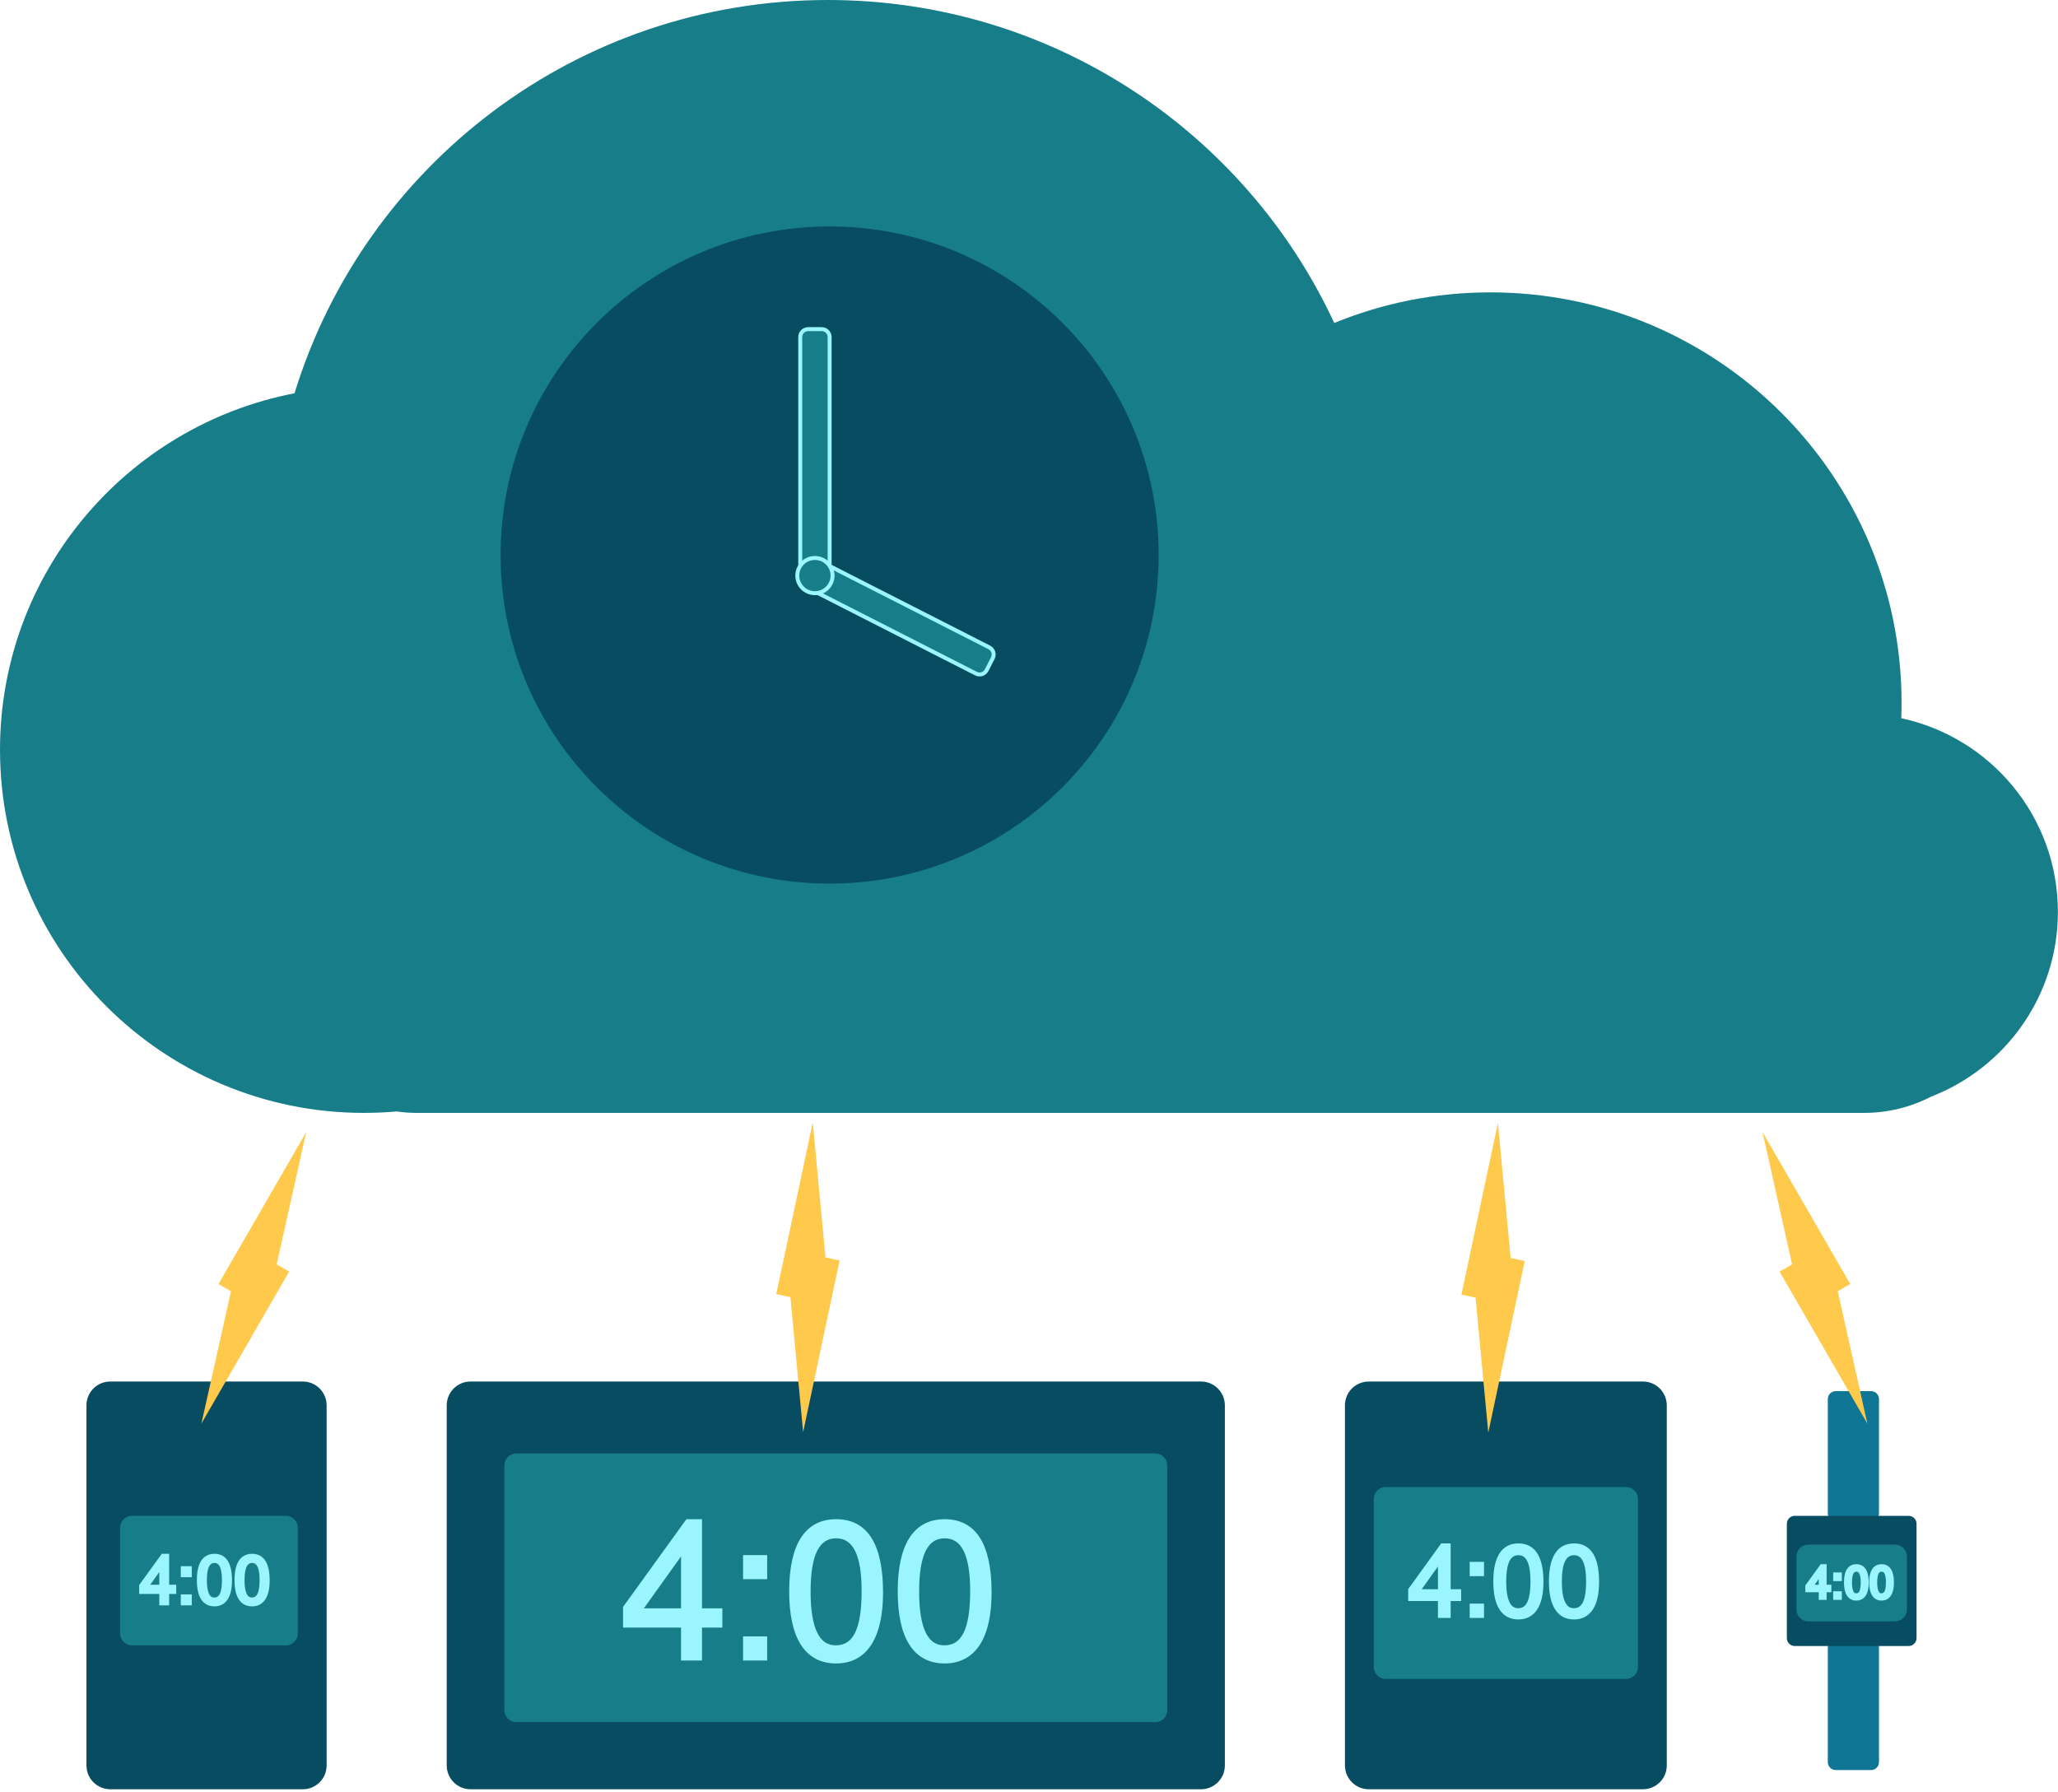
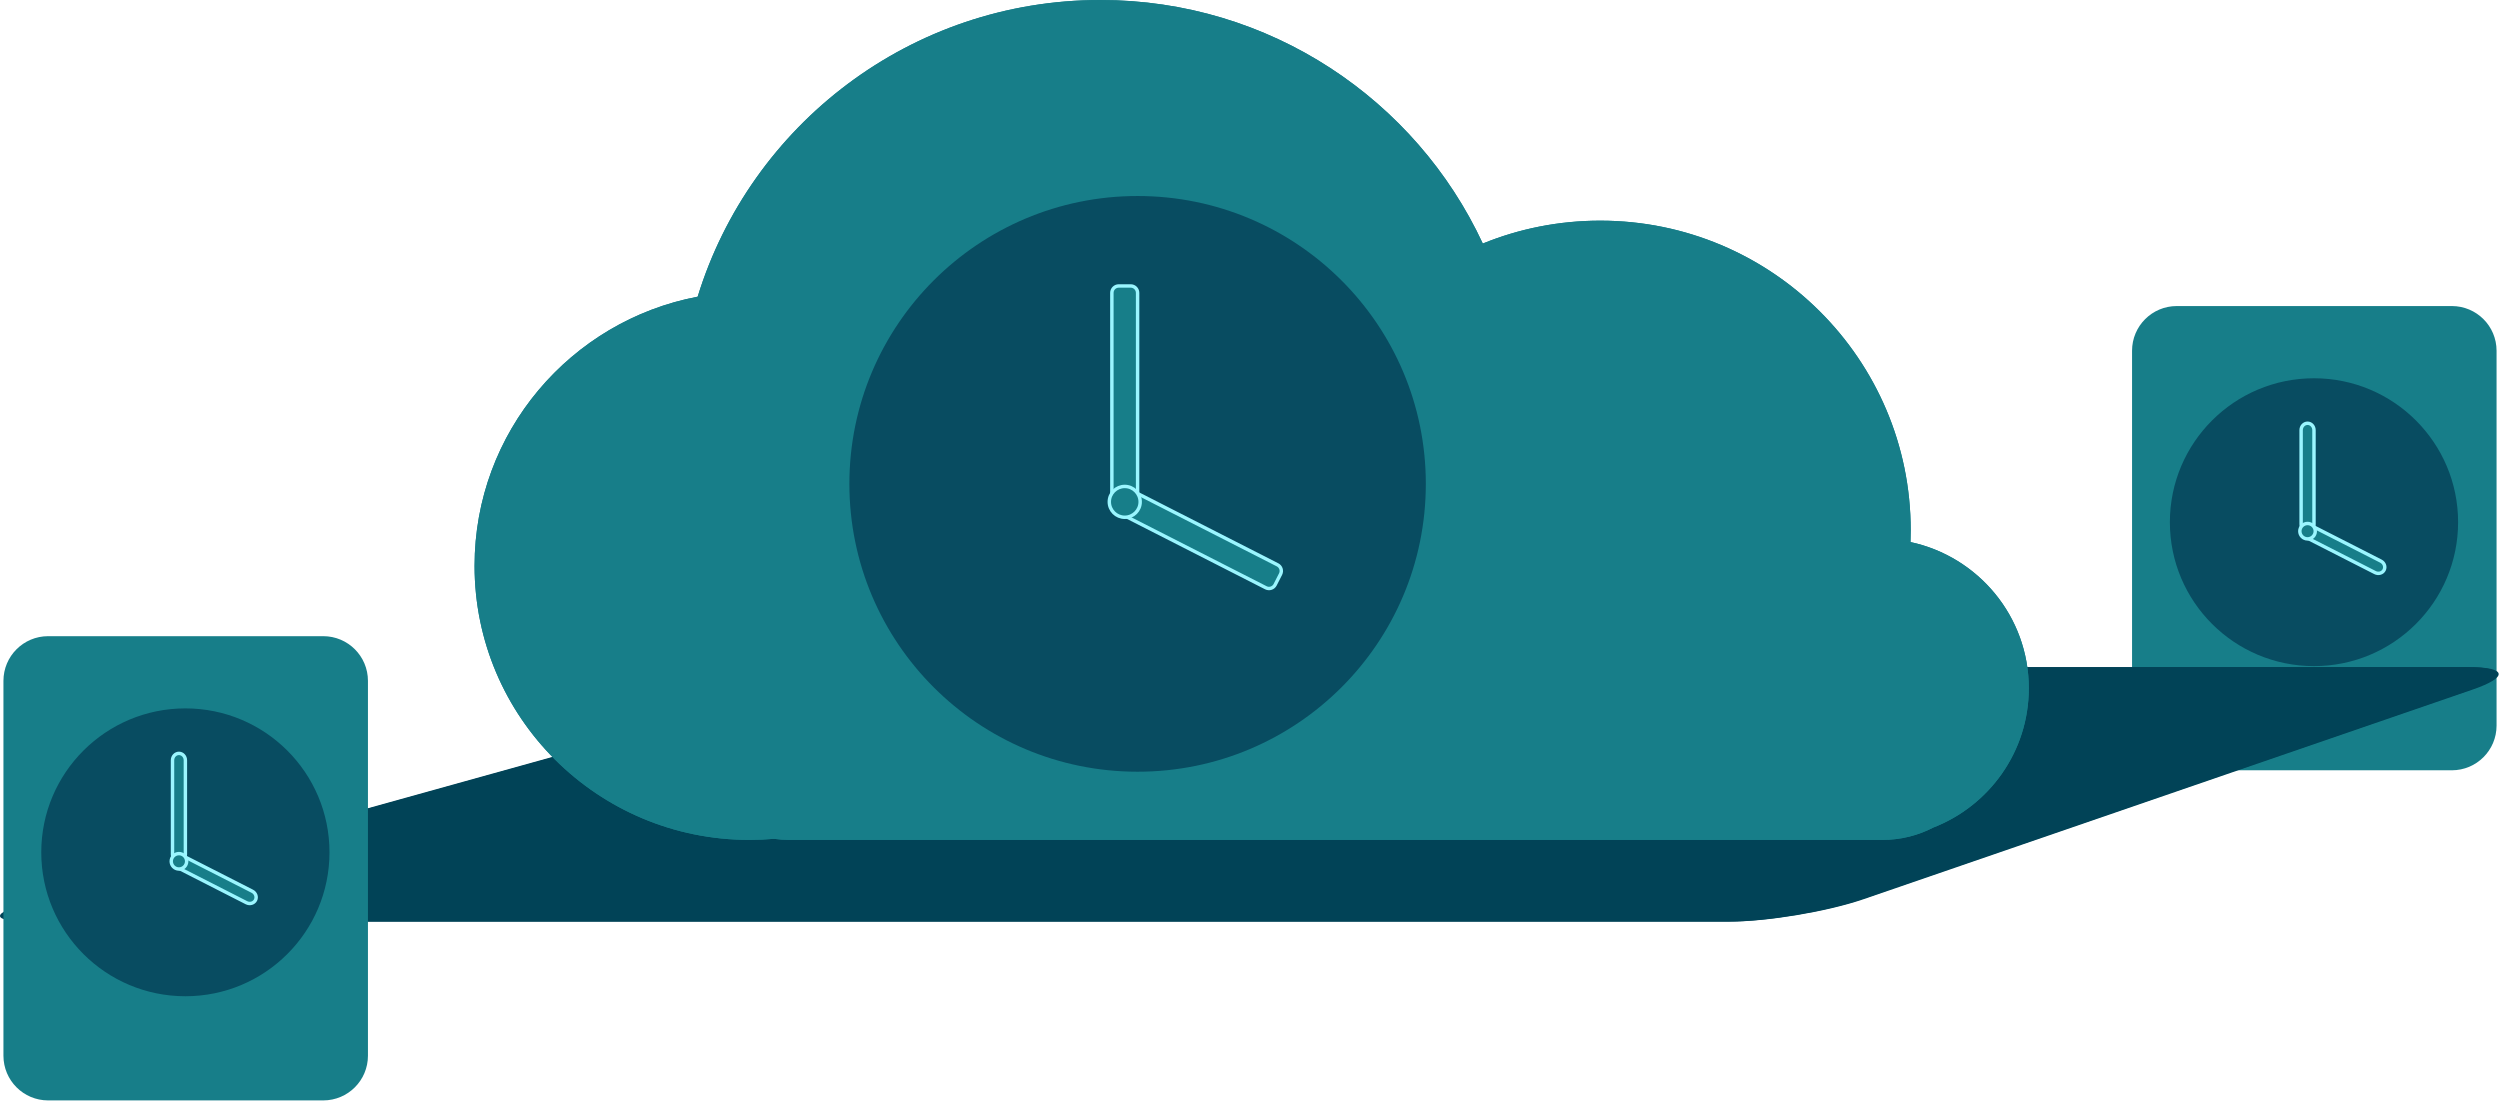
- <svg xmlns="http://www.w3.org/2000/svg" width="518px" height="451px" viewBox="0 0 518 451" version="1.1">
+ <svg xmlns="http://www.w3.org/2000/svg" width="727px" height="320px" viewBox="0 0 727 320" version="1.1">
  <defs />
  <g id="Welcome" stroke="none" stroke-width="1" fill="none" fill-rule="evenodd">
-     <g id="Group-15">
-       <g id="Group" transform="translate(21.7622, 347.7505)" fill="#084C61">
-         <rect id="Rectangle-19" x="0" y="0" width="60.451" height="102.635" rx="6" />
-         <rect id="Rectangle-19" x="316.761" y="0" width="81.004" height="102.635" rx="6" />
-         <rect id="Rectangle-21" x="90.676" y="0" width="195.86" height="102.635" rx="6" />
-       </g>
-       <g id="Group-7" fill="#177E89">
-         <path d="M99.823,279.769 C97.114,280.009 94.371,280.132 91.599,280.132 C41.01,280.132 0,239.212 0,188.733 C0,144.215 31.898,107.131 74.132,98.994 C91.723,41.679 145.17,0 208.373,0 C264.866,0 313.564,33.299 335.83,81.299 C347.947,76.333 361.216,73.594 375.127,73.594 C432.286,73.594 478.622,119.829 478.622,176.863 C478.622,178.178 478.598,179.488 478.549,180.791 C501.084,185.617 517.977,205.608 517.977,229.535 C517.977,250.707 504.75,268.797 486.091,276.026 C481.027,278.65 475.275,280.132 469.177,280.132 L105.016,280.132 C103.253,280.132 101.52,280.008 99.823,279.769 Z" id="Combined-Shape" />
-       </g>
-       <path d="M67.173,315.846 L56.97,283.276 L56.97,327.443 L60.603,327.443 L70.806,360.014 L70.806,315.846 L67.173,315.846 Z" id="Combined-Shape" fill="#FFC94B" transform="translate(63.8881, 321.6448) rotate(-330) translate(-63.8881, -321.6448) " />
-       <path d="M379.098,315.846 L368.895,283.276 L368.895,327.443 L372.528,327.443 L382.731,360.014 L382.731,315.846 L379.098,315.846 Z" id="Combined-Shape" fill="#FFC94B" transform="translate(375.813, 321.6448) rotate(-348) translate(-375.813, -321.6448) " />
-       <path d="M206.645,315.715 L196.442,283.145 L196.442,327.312 L200.075,327.312 L210.277,359.883 L210.277,315.715 L206.645,315.715 Z" id="Combined-Shape" fill="#FFC94B" transform="translate(203.3597, 321.5139) rotate(-348) translate(-203.3597, -321.5139) " />
-       <g id="Group-13" transform="translate(126, 57)">
-         <ellipse id="Oval-8" fill="#084C61" cx="82.817" cy="82.711" rx="82.817" ry="82.711" />
-         <g id="Group-12" transform="translate(74.68343, 25.84734)" stroke="#9BF6FF" fill="#177E89">
-           <rect id="Rectangle-33" x="0.739" y="0" width="7.394" height="62.034" rx="2" />
-           <rect id="Rectangle-33" transform="translate(25.44003, 72.60802) rotate(117) translate(-25.44003, -72.60802) " x="21.743" y="46.803" width="7.394" height="51.611" rx="2" />
-           <path d="M4.437,66.465 C6.887,66.465 8.873,64.481 8.873,62.034 C8.873,59.586 6.887,57.603 4.437,57.603 C1.986,57.603 0,59.586 0,62.034 C0,64.481 1.986,66.465 4.437,66.465 Z" id="Oval-8" />
+     <g id="Group-16">
+       <g id="Group" transform="translate(620, 89)">
+         <rect id="Rectangle-72" fill="#177E89" x="0" y="0" width="106" height="135" rx="13" />
+         <g id="Group-13" transform="translate(11, 21)">
+           <ellipse id="Oval-8" fill="#084C61" cx="41.908" cy="41.854" rx="41.908" ry="41.854" />
+           <g id="Group-12" transform="translate(37.79162, 13.07938)" stroke="#9BF6FF" fill="#177E89">
+             <rect id="Rectangle-33" x="0.374" y="0" width="3.742" height="31.391" rx="2" />
+             <rect id="Rectangle-33" transform="translate(12.87327, 36.74141) rotate(117) translate(-12.87327, -36.74141) " x="11.002" y="23.683" width="3.742" height="26.116" rx="2" />
+             <path d="M2.245,33.633 C3.485,33.633 4.49,32.629 4.49,31.391 C4.49,30.152 3.485,29.148 2.245,29.148 C1.005,29.148 0,30.152 0,31.391 C0,32.629 1.005,33.633 2.245,33.633 Z" id="Oval-8" />
+           </g>
        </g>
      </g>
-       <g id="Group-11" transform="translate(449.7522, 350.1654)">
-         <rect id="Rectangle-36" fill="#107696" x="10.308" y="0" width="12.886" height="32.774" rx="2" />
-         <rect id="Rectangle-36" fill="#107696" x="10.308" y="62.616" width="12.886" height="32.774" rx="2" />
-         <rect id="Rectangle-36" fill="#084C61" x="0" y="31.394" width="32.643" height="32.774" rx="2" />
+       <path d="M235.736,199.359 C246.375,196.399 263.953,194 275.006,194 L717.994,194 C729.043,194 729.539,196.912 719.085,200.51 L541.915,261.49 C531.468,265.085 514.039,268 503.001,268 L8.999,268 C-2.046,268 -2.376,265.601 8.264,262.641 L235.736,199.359 Z" id="Rectangle-104" fill="#014357" />
+       <path d="M235.242,199.359 C245.881,196.399 263.458,194 274.511,194 L717.5,194 C728.549,194 729.044,196.912 718.59,200.51 L541.42,261.49 C530.974,265.085 513.544,268 502.506,268 L8.504,268 C-2.541,268 -2.871,265.601 7.769,262.641 L235.242,199.359 Z" id="Rectangle-104" fill="#014357" />
+       <g id="Group" transform="translate(1, 185)">
+         <rect id="Rectangle-72" fill="#177E89" x="0" y="0" width="106" height="135" rx="13" />
+         <g id="Group-13" transform="translate(11, 21)">
+           <ellipse id="Oval-8" fill="#084C61" cx="41.908" cy="41.854" rx="41.908" ry="41.854" />
+           <g id="Group-12" transform="translate(37.79162, 13.07938)" stroke="#9BF6FF" fill="#177E89">
+             <rect id="Rectangle-33" x="0.374" y="0" width="3.742" height="31.391" rx="2" />
+             <rect id="Rectangle-33" transform="translate(12.87327, 36.74141) rotate(117) translate(-12.87327, -36.74141) " x="11.002" y="23.683" width="3.742" height="26.116" rx="2" />
+             <path d="M2.245,33.633 C3.485,33.633 4.49,32.629 4.49,31.391 C4.49,30.152 3.485,29.148 2.245,29.148 C1.005,29.148 0,30.152 0,31.391 C0,32.629 1.005,33.633 2.245,33.633 Z" id="Oval-8" />
+           </g>
+         </g>
      </g>
-       <g id="Group-14" transform="translate(30.22528, 381.5595)">
-         <rect id="Rectangle-37" fill="#177E89" x="0" y="0" width="44.733" height="32.602" rx="3" />
-         <text id="4:00" stroke="#9BF5FF" font-family="HelveticaNeue-Medium, Helvetica Neue" font-size="16.903" font-weight="400" letter-spacing="0.08" fill="#9BF5FF">
-           <tspan x="4.836" y="22.037">4:00</tspan>
-         </text>
-       </g>
-       <path d="M460.102,315.846 L449.899,283.276 L449.899,327.443 L453.532,327.443 L463.734,360.014 L463.734,315.846 L460.102,315.846 Z" id="Combined-Shape" fill="#FFC94B" transform="translate(456.8167, 321.6448) scale(-1, 1) rotate(-330) translate(-456.8167, -321.6448) " />
-       <g id="Group-14" transform="translate(452.1702, 388.8043)">
-         <rect id="Rectangle-37" fill="#177E89" x="7.81597009e-14" y="0" width="27.807" height="19.319" rx="3" />
-         <text id="4:00" stroke="#9BF5FF" font-family="HelveticaNeue-Medium, Helvetica Neue" font-size="11.268" font-weight="400" letter-spacing="0.08" fill="#9BF5FF">
-           <tspan x="2.418" y="13.415">4:00</tspan>
-         </text>
-       </g>
-       <g id="Group-14" transform="translate(345.7772, 374.3147)">
-         <rect id="Rectangle-37" fill="#177E89" x="0" y="0" width="66.496" height="48.299" rx="3" />
-         <text id="4:00" stroke="#9BF5FF" font-family="HelveticaNeue-Medium, Helvetica Neue" font-size="25.041" font-weight="400" letter-spacing="0.08" fill="#9BF5FF">
-           <tspan x="8.463" y="32.452">4:00</tspan>
-         </text>
-       </g>
-       <g id="Group-14" transform="translate(126.9462, 365.8625)">
-         <rect id="Rectangle-37" fill="#177E89" x="0" y="0" width="166.844" height="67.618" rx="3" />
-         <text id="4:00" stroke="#9BF5FF" font-family="HelveticaNeue-Medium, Helvetica Neue" font-size="48.765" font-weight="400" letter-spacing="0.206" fill="#9BF5FF">
-           <tspan x="29.016" y="51.622">4:00</tspan>
-         </text>
+       <g id="Group-10" transform="translate(138, 0)">
+         <g id="Group-7" fill="#177E89">
+           <path d="M87.083,243.929 C84.726,244.137 82.339,244.243 79.928,244.243 C35.785,244.243 0,208.565 0,164.554 C0,125.671 27.932,93.292 64.881,86.274 C80.243,36.321 126.871,0 182.007,0 C231.277,0 273.752,29.004 293.195,70.82 C303.726,66.53 315.252,64.166 327.331,64.166 C377.207,64.166 417.64,104.477 417.64,154.205 C417.64,155.351 417.618,156.493 417.576,157.629 C437.239,161.837 451.98,179.266 451.98,200.128 C451.98,218.558 440.476,234.308 424.237,240.632 C419.809,242.939 414.776,244.243 409.439,244.243 L91.595,244.243 C90.063,244.243 88.557,244.136 87.083,243.929 Z" id="Combined-Shape" />
+           <path d="M87.083,243.929 C84.726,244.137 82.339,244.243 79.928,244.243 C35.785,244.243 0,208.565 0,164.554 C0,125.671 27.932,93.292 64.881,86.274 C80.243,36.321 126.871,0 182.007,0 C231.277,0 273.752,29.004 293.195,70.82 C303.726,66.53 315.252,64.166 327.331,64.166 C377.207,64.166 417.64,104.477 417.64,154.205 C417.64,155.351 417.618,156.493 417.576,157.629 C437.239,161.837 451.98,179.266 451.98,200.128 C451.98,218.558 440.476,234.308 424.237,240.632 C419.809,242.939 414.776,244.243 409.439,244.243 L91.595,244.243 C90.063,244.243 88.557,244.136 87.083,243.929 Z" id="Combined-Shape" />
+         </g>
+         <g id="Group-13" transform="translate(109, 57)">
+           <g id="Group-8">
+             <g id="Group-9">
+               <ellipse id="Oval-8" fill="#084C61" cx="83.815" cy="83.708" rx="83.815" ry="83.708" />
+               <g id="Group-12" transform="translate(75.58323, 26.15875)" stroke="#9BF6FF" fill="#177E89">
+                 <rect id="Rectangle-33" x="0.748" y="0" width="7.483" height="62.781" rx="2" />
+                 <rect id="Rectangle-33" transform="translate(25.74654, 73.48282) rotate(117) translate(-25.74654, -73.48282) " x="22.005" y="47.367" width="7.483" height="52.232" rx="2" />
+                 <path d="M4.49,67.265 C6.97,67.265 8.98,65.258 8.98,62.781 C8.98,60.304 6.97,58.297 4.49,58.297 C2.01,58.297 0,60.304 0,62.781 C0,65.258 2.01,67.265 4.49,67.265 Z" id="Oval-8" />
+               </g>
+             </g>
+           </g>
+         </g>
      </g>
    </g>
  </g>
</svg>
